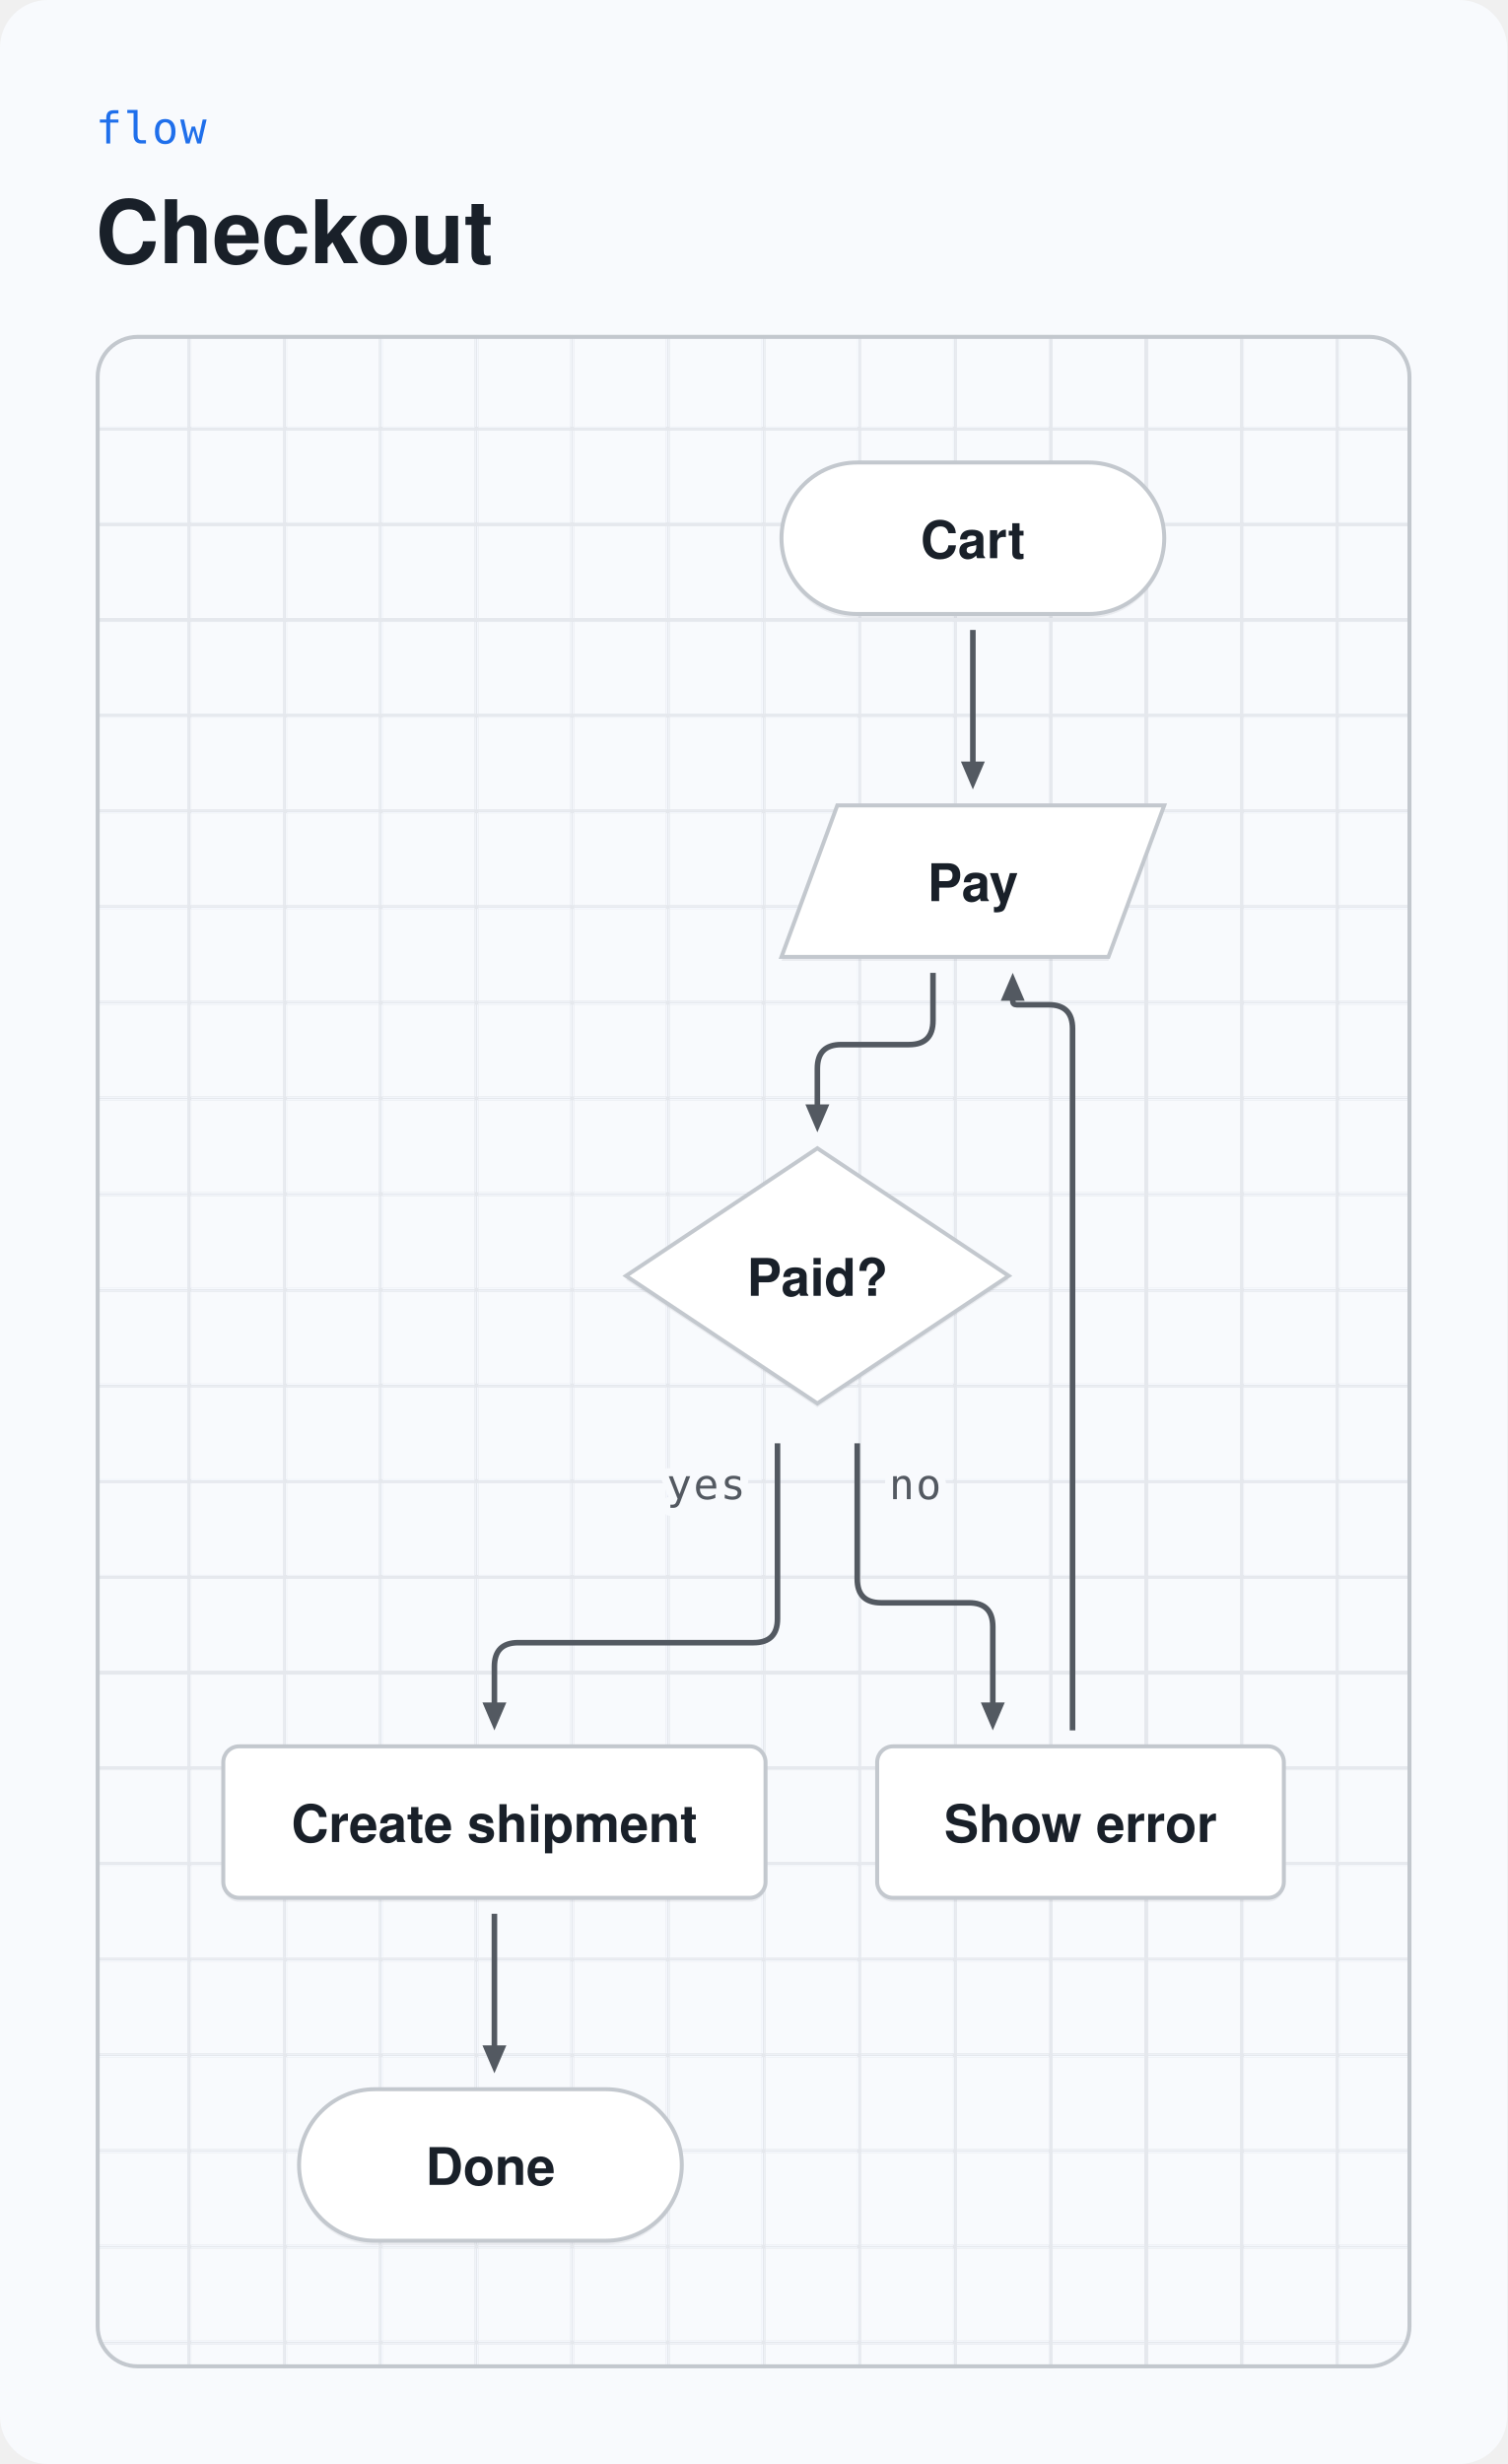
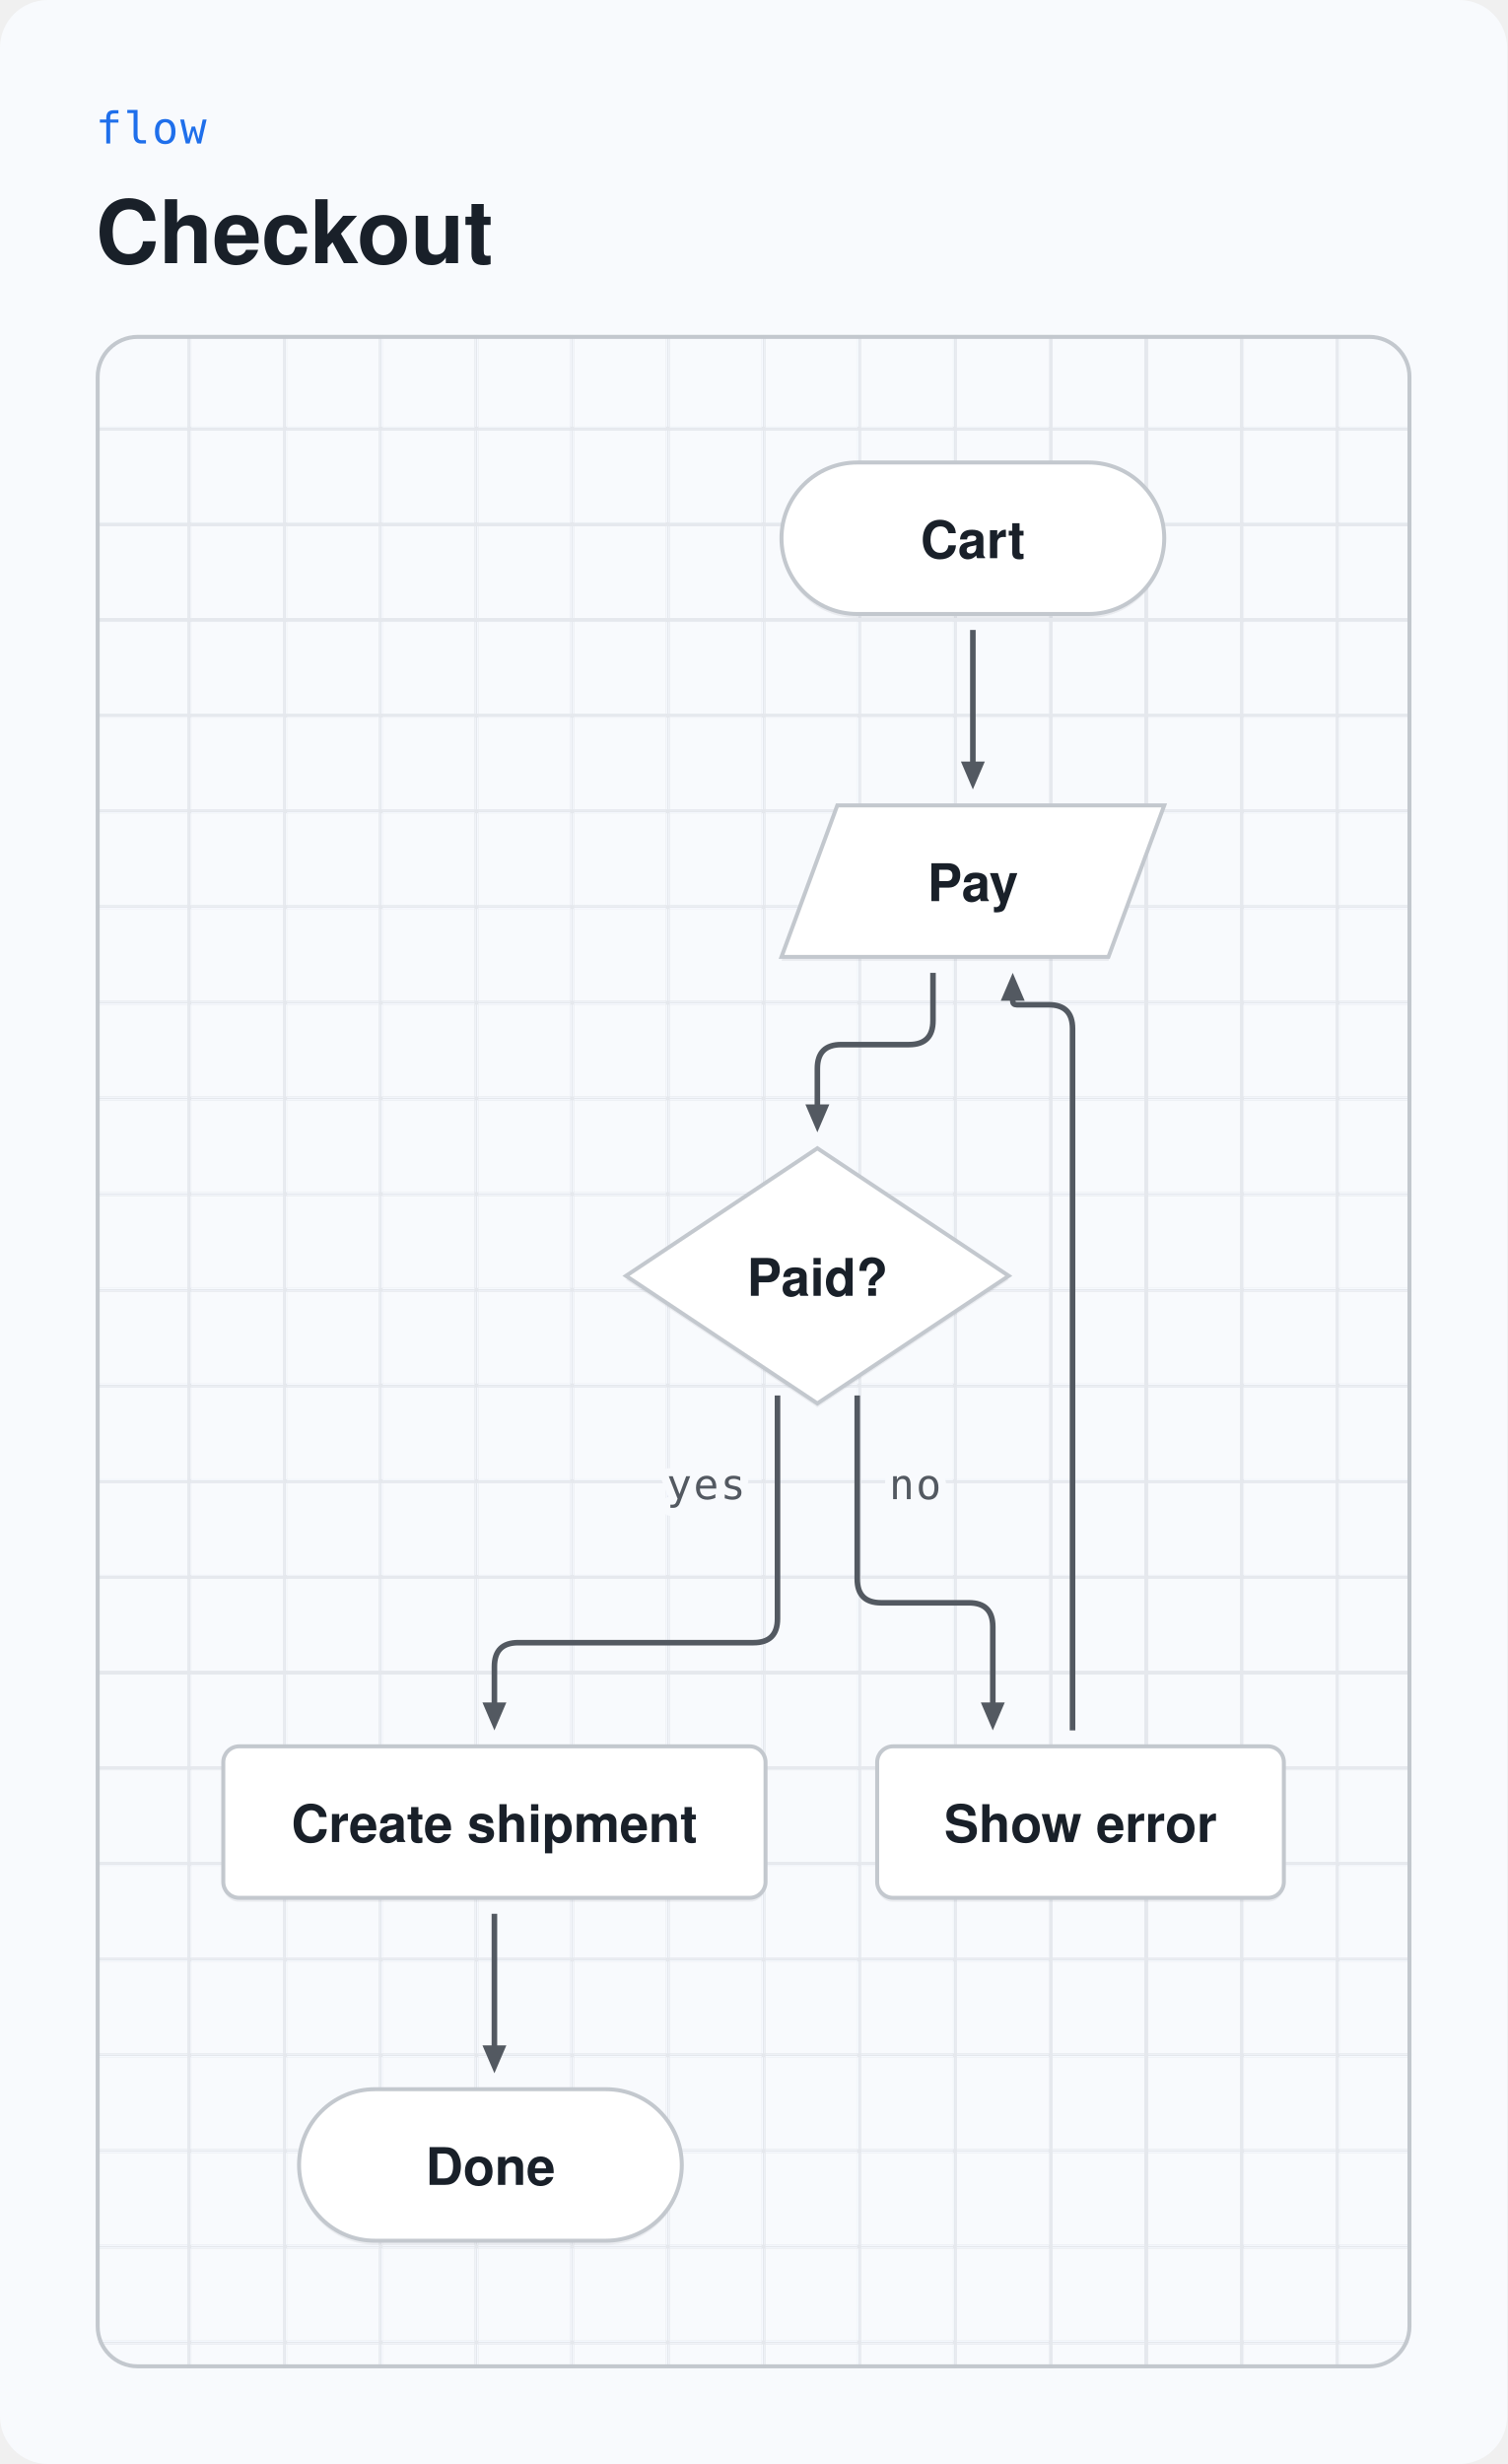
<svg xmlns="http://www.w3.org/2000/svg" width="378" height="618" viewBox="0 0 378 618" role="img" aria-label="Checkout">
  <style>text{font-family:Geist,ui-sans-serif,system-ui,-apple-system,"Segoe UI",Helvetica,Arial,sans-serif;fill:#192029}.mo{font-family:"JetBrains Mono",ui-monospace,"SF Mono",Menlo,Consolas,monospace;letter-spacing:.04em}.pg{fill:#f8fafd}.gr{fill:none;stroke:#e5e8ed}.cv{fill:none;stroke:#c3c8ce}.kk{font-size:11px;fill:#1f6feb}.t{font-size:22px;font-weight:700}.lg{font-size:10px;fill:#6f757c}.g{fill:#e6f0fd;fill-opacity:.5;stroke:#1f6feb;stroke-opacity:.45;stroke-width:1.5}.gv{fill:#fbeadc;fill-opacity:.5;stroke:#dd7b2b;stroke-opacity:1}.gn{fill:none;stroke-dasharray:5 4}.gl{font-size:12px;font-weight:600;fill:#1f6feb}.glv{fill:#a64b00}.gp{fill:none}.sh{fill:#192029;fill-opacity:.06}.ti{fill:#fff;stroke:#c3c8ce}.td{fill:#1a2028;stroke:#1a2028}.x{stroke-dasharray:4 3}.ic{fill:none;stroke:#323841;stroke-width:1.5;stroke-linecap:round;stroke-linejoin:round}.nm{font-size:13px;font-weight:600;text-anchor:middle}.ro{font-size:9.5px;fill:#6f757c;text-anchor:middle}.vl{fill:#f8fafd;fill-opacity:.78}.cd{fill:#fff;stroke:#c3c8ce}.e{fill:none;stroke:#535961;stroke-width:1.4}.em{stroke:#1f6feb;stroke-width:1.6}.d{stroke-dasharray:4 5}.a{fill:#535961}.am{fill:#1f6feb}.el{font-size:10.5px;fill:#535961;text-anchor:middle;paint-order:stroke;stroke:#f8fafd;stroke-width:4px;stroke-linejoin:round}.lm{fill:#1f6feb}.ls{text-anchor:start}.ll{stroke:#c3c8ce;stroke-dasharray:3 4}.k{fill:none;stroke:#fff;stroke-width:1.8;stroke-linecap:round;stroke-linejoin:round}.kf{fill:#fff}.bq{fill:#fff;stroke:#c3c8ce;stroke-width:1.4}.bp{fill:#fff;stroke:#9aa1a9;stroke-width:1.4;stroke-dasharray:2.6 2.2}.ti.s1,.ti.s4,.cd.s1,.cd.s4,.e.s1,.e.s4,.g.s1,.g.s4{stroke:#1f8a4c;stroke-opacity:1}.cd.s1,.cd.s4{fill:#edf8f1}.a.s1,.a.s4,.b.s1,.b.s4{fill:#1f8a4c}.ti.s2,.cd.s2,.e.s2,.g.s2{stroke:#6f52e0;stroke-opacity:1}.cd.s2{fill:#f1eefe}.a.s2,.b.s2{fill:#6f52e0}.ti.s3,.cd.s3,.e.s3,.g.s3{stroke:#9aa1a9;stroke-opacity:1;stroke-dasharray:3 3}.a.s3{fill:#9aa1a9}.ti.s5,.cd.s5,.e.s5,.g.s5{stroke:#b06d08;stroke-opacity:1}.cd.s5{fill:#fdf4e3}.a.s5,.b.s5{fill:#b06d08}.ti.s6,.cd.s6,.e.s6,.g.s6{stroke:#cc3340;stroke-opacity:1}.cd.s6{fill:#fdeeee}.a.s6,.b.s6{fill:#cc3340}.ti.s1,.ti.s2,.ti.s4,.ti.s5,.ti.s6{stroke-width:1.5}.p3{fill:#6f757c}.p6{fill:#6f757c;text-decoration:line-through}.oa{stroke-dasharray:none}@media(prefers-color-scheme:dark){text{fill:#e8ebf1}.pg{fill:#0e1217}.gr{stroke:#1b2025}.cv{stroke:#3c434c}.kk,.gl{fill:#569fff}.lg,.ro,.p3,.p6{fill:#8a9098}.g{fill:#1a2a3f;fill-opacity:.35;stroke:#569fff;stroke-opacity:.5}.gv{fill:#2f2115;fill-opacity:.4;stroke:#e0843e;stroke-opacity:1}.gn{fill:none}.glv{fill:#f2a26a}.gp{fill:#fff}.vl{fill:#0e1217}.cd{fill:#161b21;stroke:#3c434c}.e{stroke:#a0a5ac}.em{stroke:#569fff}.a{fill:#a0a5ac}.am{fill:#569fff}.el{fill:#a0a5ac;stroke:#0e1217}.lm{fill:#569fff}.ll{stroke:#3c434c}.k{stroke:#0e1217}.kf{fill:#0e1217}.bq{fill:#161b21;stroke:#3c434c}.bp{fill:#161b21;stroke:#6c737c}.ti.s1,.ti.s4,.cd.s1,.cd.s4,.e.s1,.e.s4,.g.s1,.g.s4{stroke:#4cc27a}.cd.s1,.cd.s4{fill:#13281c}.a.s1,.a.s4,.b.s1,.b.s4{fill:#4cc27a}.ti.s2,.cd.s2,.e.s2,.g.s2{stroke:#a48cff}.cd.s2{fill:#211a3d}.a.s2,.b.s2{fill:#a48cff}.ti.s3,.cd.s3,.e.s3,.g.s3{stroke:#6c737c}.a.s3{fill:#6c737c}.ti.s5,.cd.s5,.e.s5,.g.s5{stroke:#dba13a}.cd.s5{fill:#2b2212}.a.s5,.b.s5{fill:#dba13a}.ti.s6,.cd.s6,.e.s6,.g.s6{stroke:#f0626c}.cd.s6{fill:#2e1618}.a.s6,.b.s6{fill:#f0626c}}.le{text-anchor:end}@media(prefers-color-scheme:dark){}</style>
  <defs>
    <pattern id="gr" width="24" height="24" patternUnits="userSpaceOnUse" x="23" y="83">
      <path class="gr" d="M24 .5H.5V24" />
    </pattern>
  </defs>
  <rect class="pg" width="378" height="618" rx="12" />
  <text class="kk mo" x="24" y="36">flow</text>
  <text class="t" x="24" y="66">Checkout</text>
  <rect fill="url(#gr)" x="24" y="84" width="330" height="510" rx="10" />
  <rect class="cv" x="24.5" y="84.5" width="329" height="509" rx="10" />
  <path class="e" d="M244 158L244 193" />
  <path class="a" d="M244 198L241 191L247 191z" />
  <path class="e" d="M234 244L234 256Q234 262 228 262L211 262Q205 262 205 268L205 279" />
  <path class="a" d="M205 284L202 277L208 277z" />
-   <path class="e" d="M195 362L195 406Q195 412 189 412L130 412Q124 412 124 418L124 429" />
+   <path class="e" d="M195 350L195 406Q195 412 189 412L130 412Q124 412 124 418L124 429" />
  <path class="a" d="M124 434L121 427L127 427z" />
-   <path class="e" d="M215 362L215 396Q215 402 221 402L243 402Q249 402 249 408L249 429" />
+   <path class="e" d="M215 350L215 396Q215 402 221 402L243 402Q249 402 249 408L249 429" />
  <path class="a" d="M249 434L246 427L252 427z" />
  <path class="e" d="M254 249L254 251Q254 252 255 252L263 252Q269 252 269 258L269 434" />
  <path class="a" d="M254 244L257 251L251 251z" />
  <path class="e" d="M124 480L124 515" />
  <path class="a" d="M124 520L121 513L127 513z" />
  <rect class="sh" x="196" y="117" width="96" height="38" rx="19" />
  <rect class="cd" x="196" y="116" width="96" height="38" rx="19" />
  <text class="nm" x="244" y="140">Cart</text>
  <path class="sh" transform="translate(0 1)" d="M210 202H292L278 240H196z" />
  <path class="cd" d="M210 202H292L278 240H196z" />
  <text class="nm" x="244" y="226">Pay</text>
  <path class="sh" transform="translate(0 1)" d="M205 288L253 320L205 352L157 320z" />
  <path class="cd" d="M205 288L253 320L205 352L157 320z" />
  <text class="nm" x="205" y="325">Paid?</text>
  <rect class="sh" x="56" y="439" width="136" height="38" rx="4" />
  <rect class="cd" x="56" y="438" width="136" height="38" rx="4" />
  <text class="nm" x="124" y="462">Create shipment</text>
  <rect class="sh" x="220" y="439" width="102" height="38" rx="4" />
  <rect class="cd" x="220" y="438" width="102" height="38" rx="4" />
  <text class="nm" x="271" y="462">Show error</text>
  <rect class="sh" x="75" y="525" width="96" height="38" rx="19" />
  <rect class="cd" x="75" y="524" width="96" height="38" rx="19" />
  <text class="nm" x="123" y="548">Done</text>
  <text class="el mo le" x="187" y="376">yes</text>
  <text class="el mo ls" x="223" y="376">no</text>
</svg>
